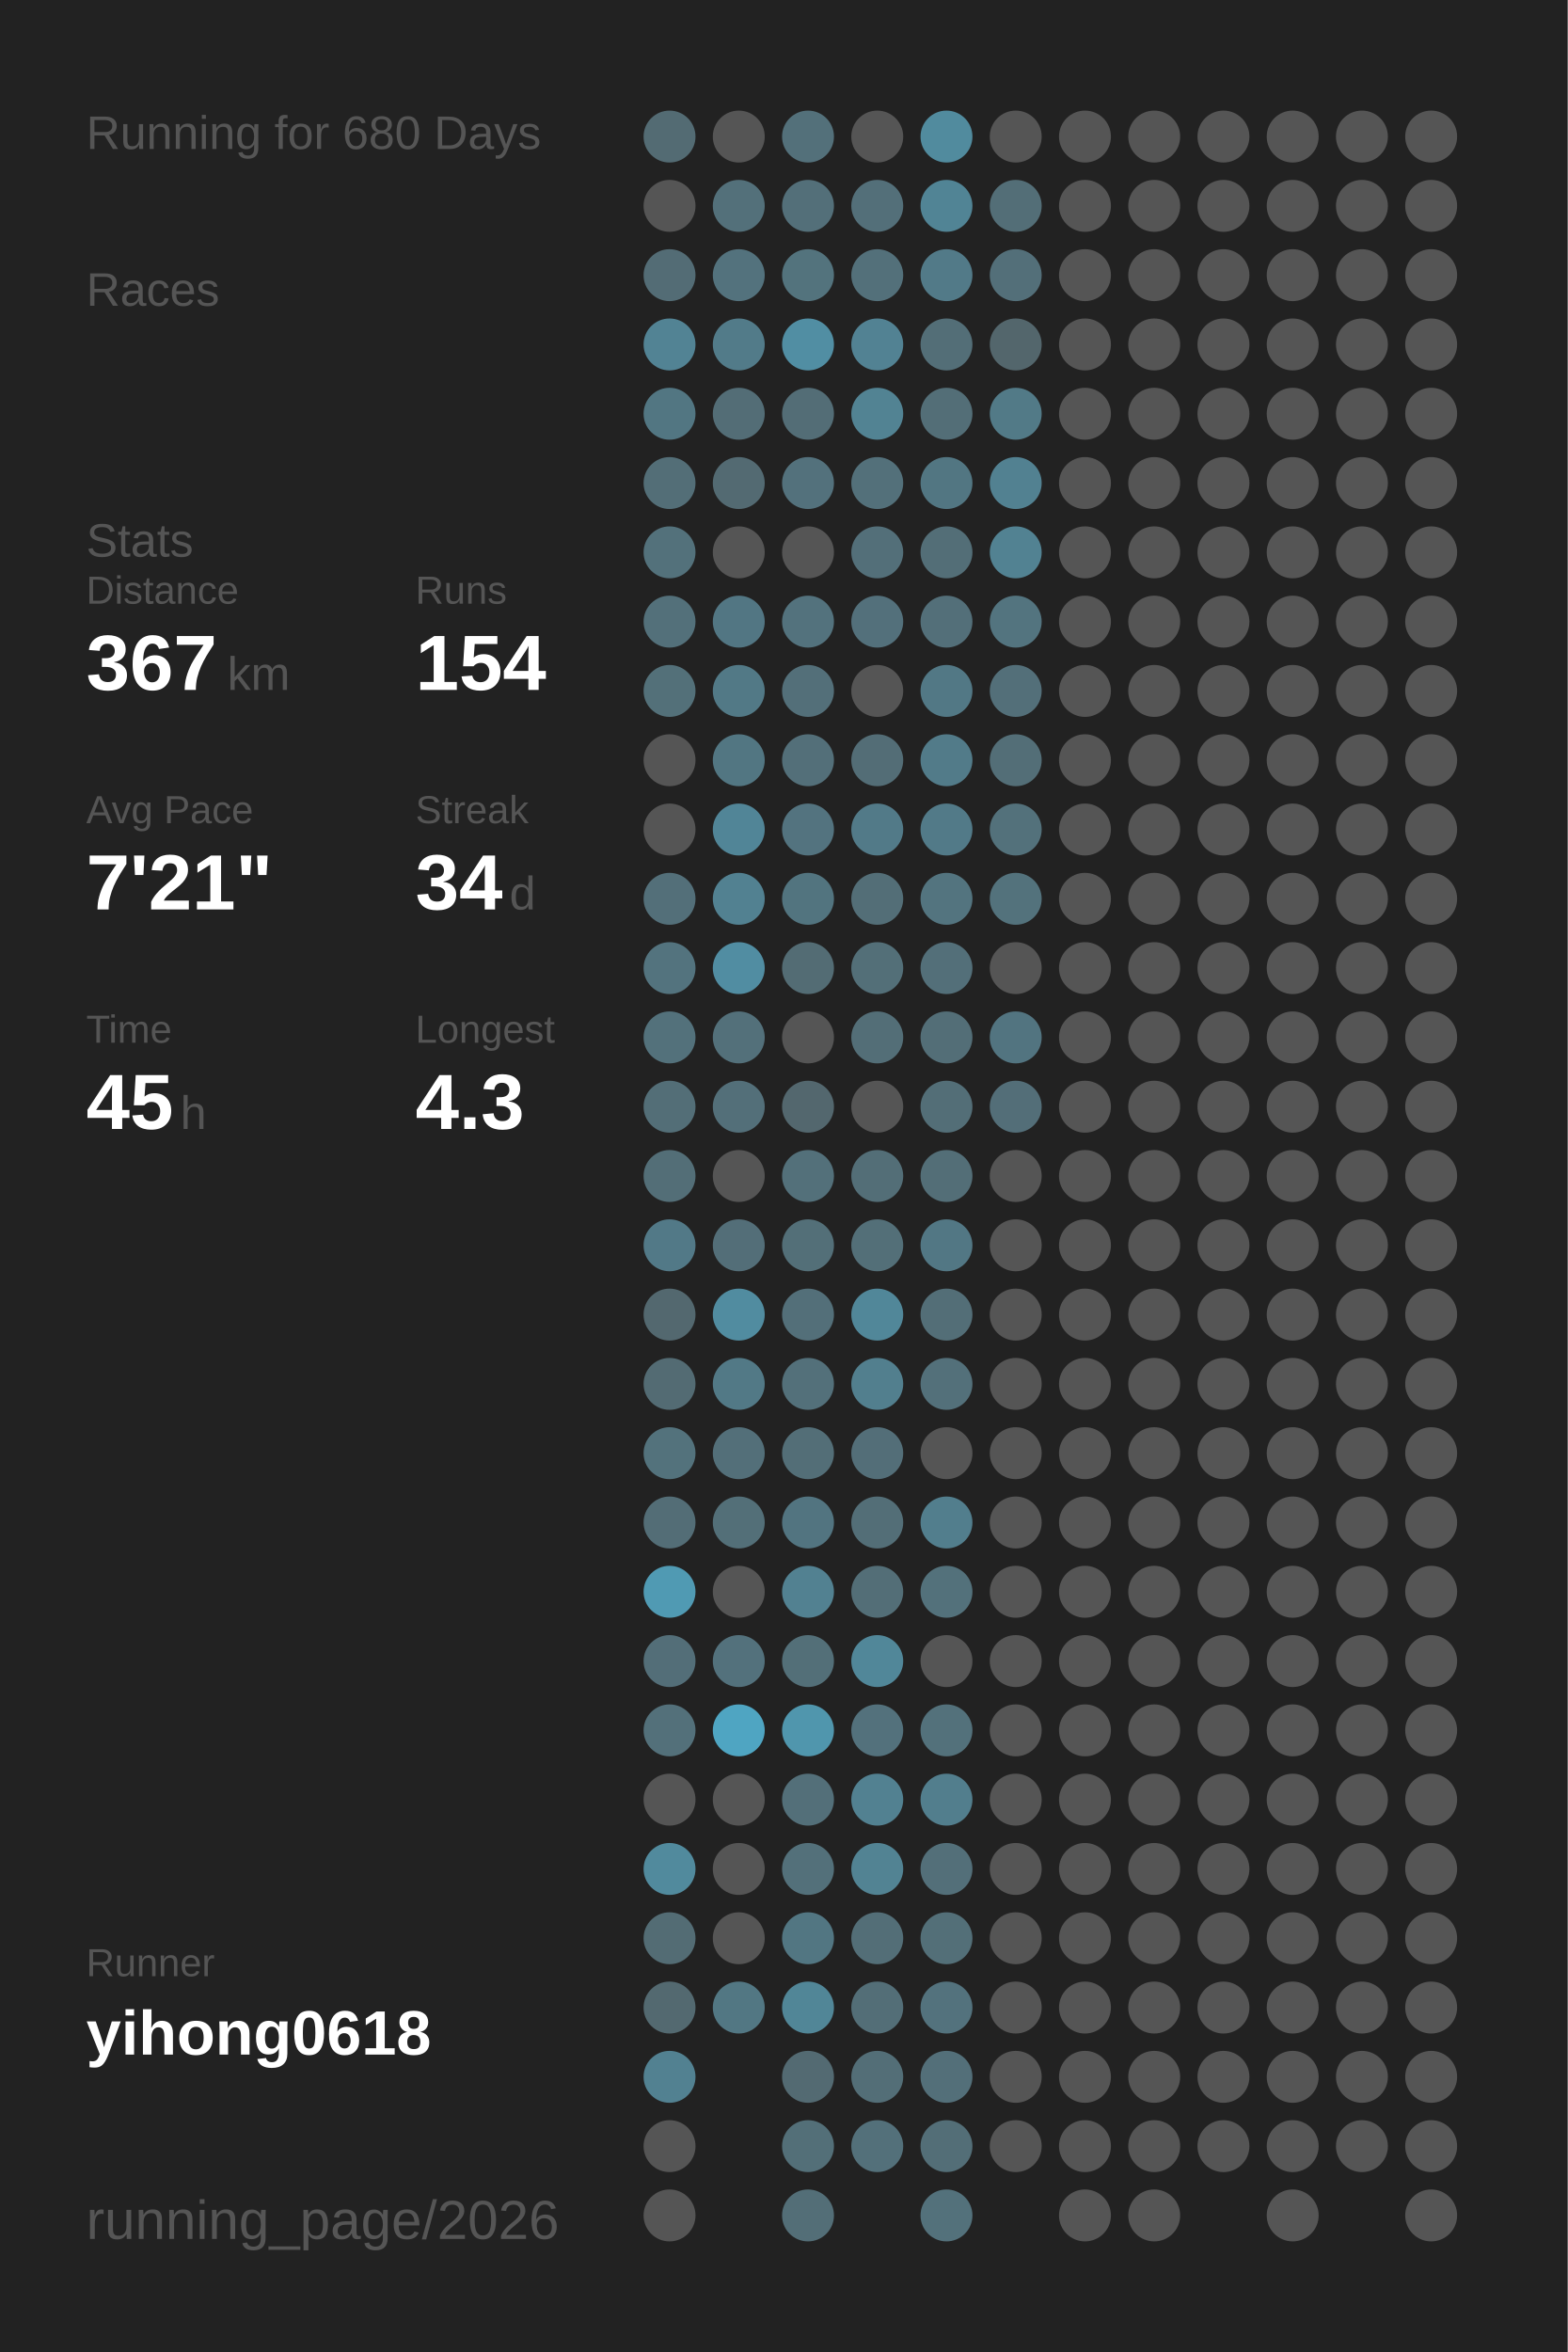
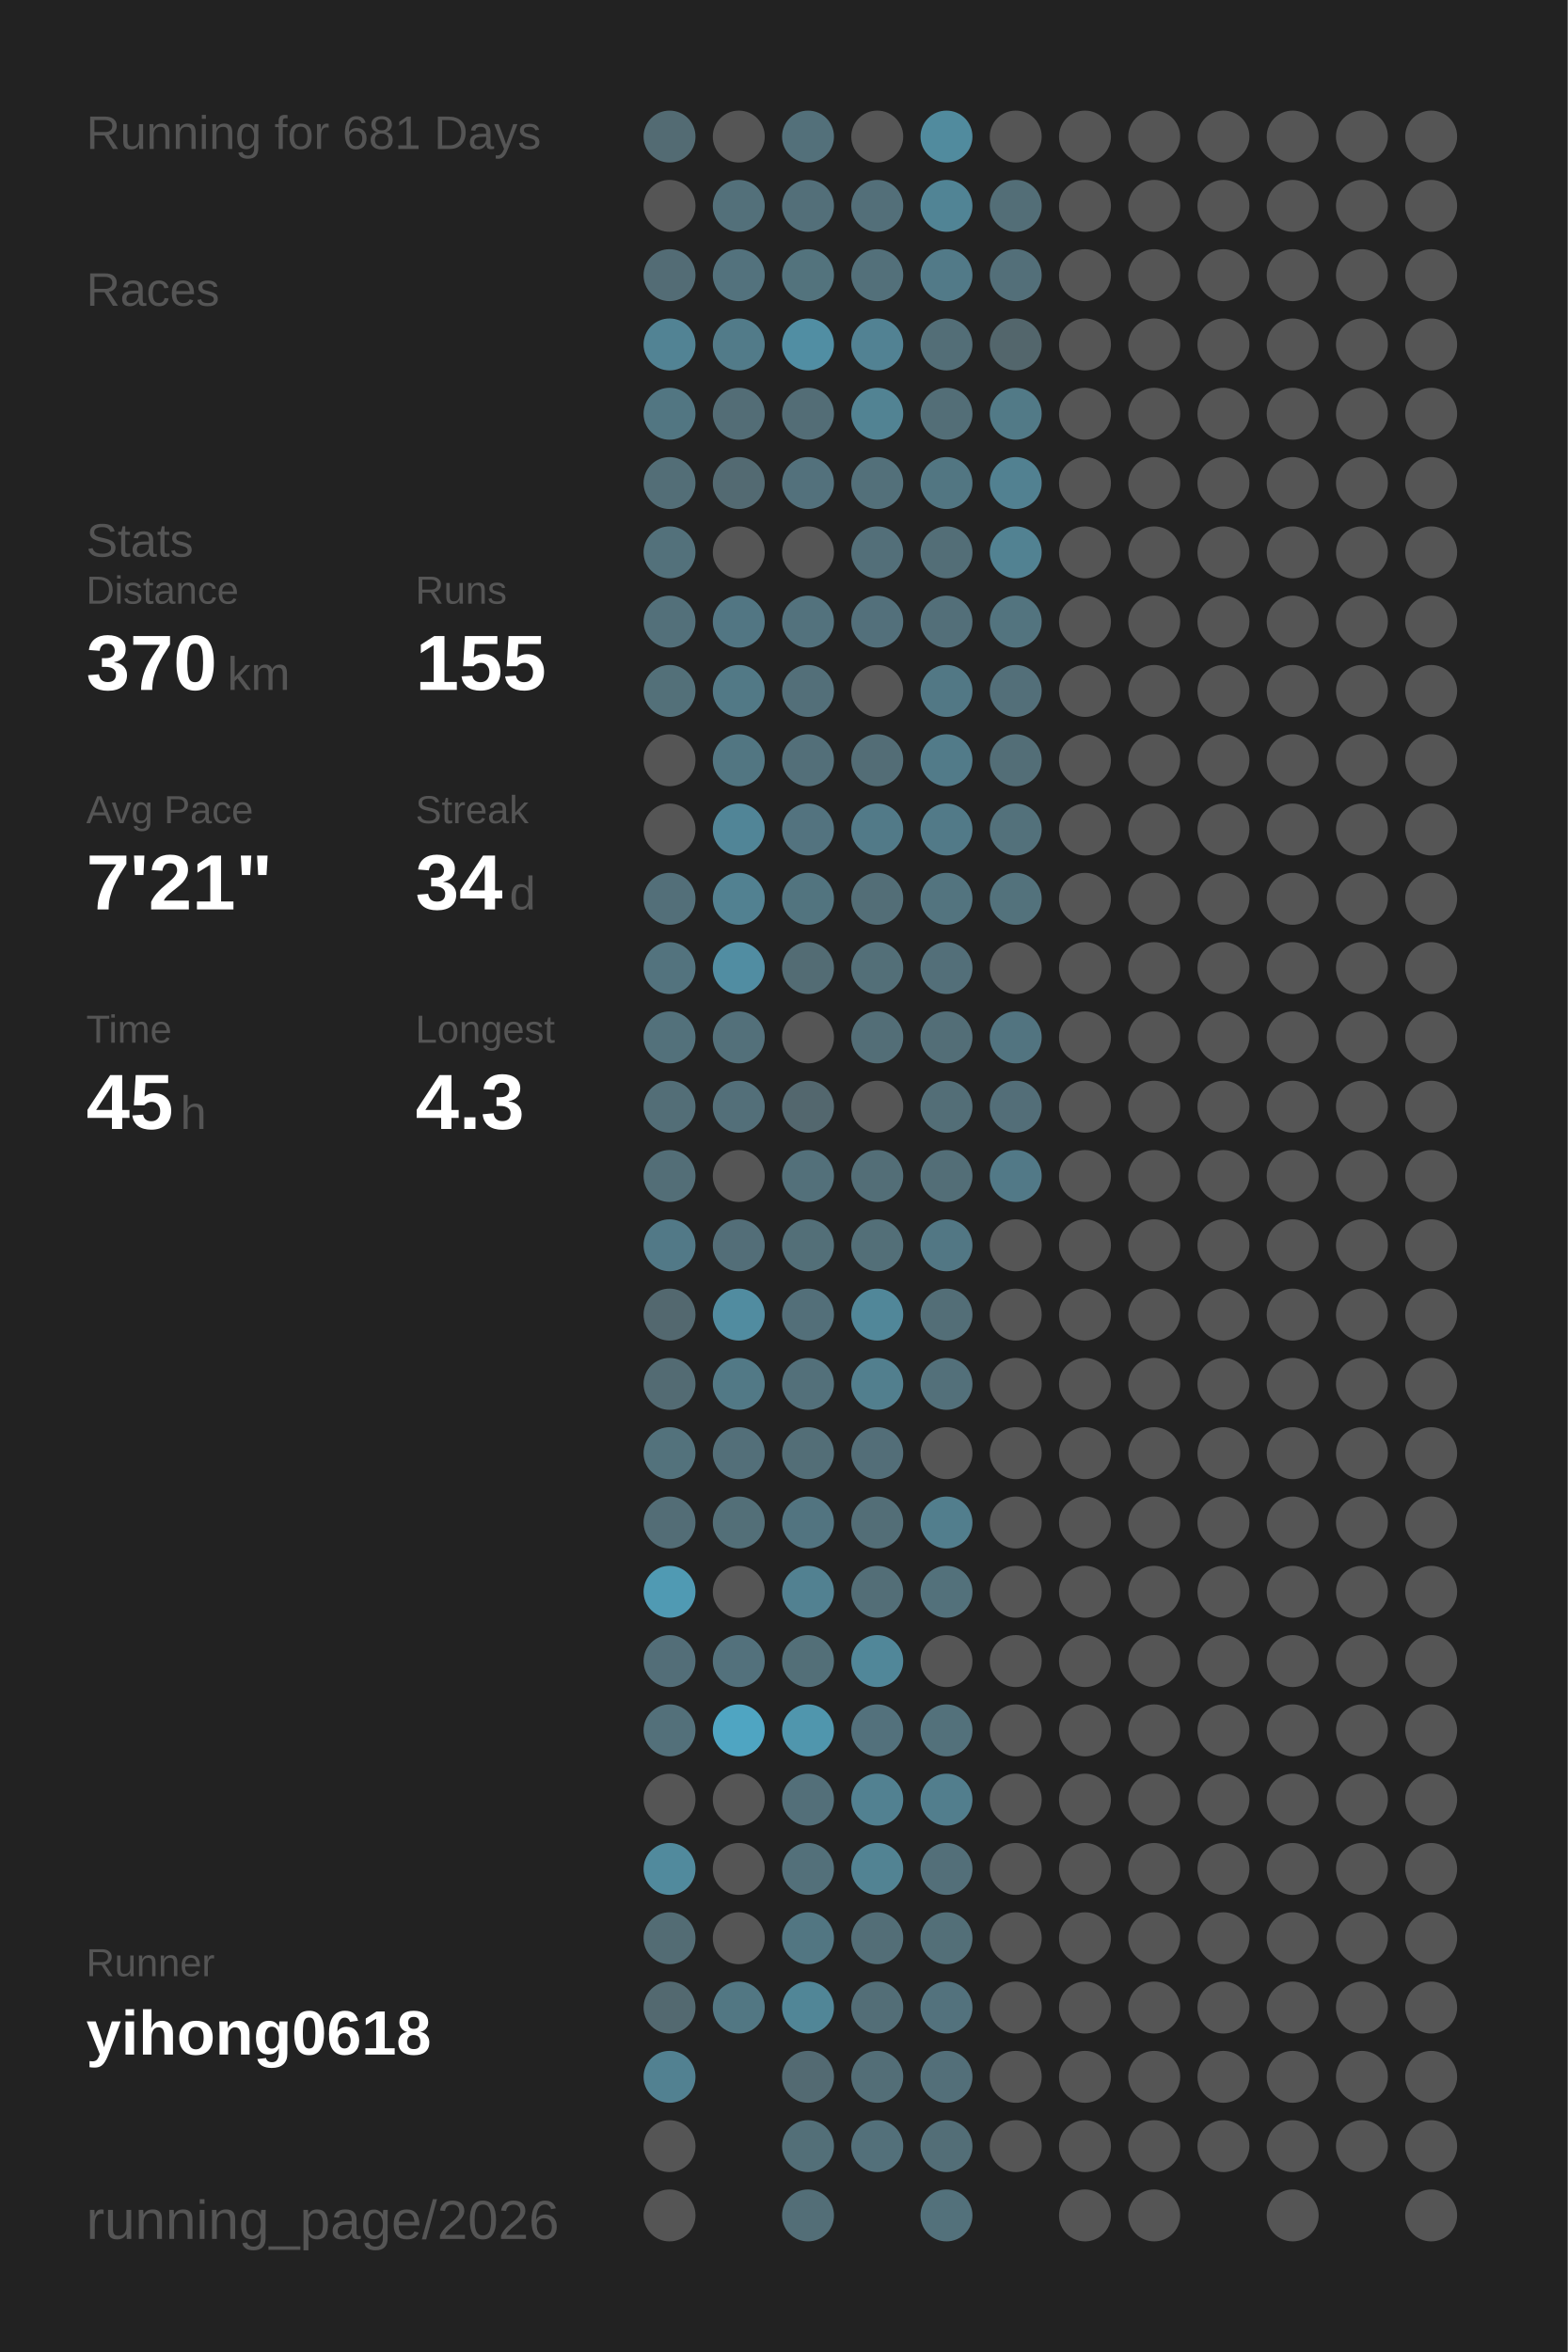
<svg xmlns="http://www.w3.org/2000/svg" baseProfile="full" height="300mm" version="1.1" viewBox="0,0,200,300" width="200mm">
  <defs />
  <rect fill="#222222" height="300" width="200" x="0" y="0" />
-   <text fill="#555555" style="font-size:6px; font-family:Arial;" x="11" y="19">Running for 680 Days</text>
+   <text fill="#555555" style="font-size:6px; font-family:Arial;" x="11" y="19">Running for 681 Days</text>
  <text fill="#555555" style="font-size:6px; font-family:Arial;" x="11" y="39">Races</text>
  <text fill="#555555" style="font-size:6px; font-family:Arial;" x="11" y="71">Stats</text>
  <text fill="#555555" style="font-size:5px; font-family:Arial;" x="11" y="77">Distance</text>
-   <text fill="#FFFFFF" style="font-size:10px; font-family:Arial; font-weight:bold;" x="11" y="88">367</text>
+   <text fill="#FFFFFF" style="font-size:10px; font-family:Arial; font-weight:bold;" x="11" y="88">370</text>
  <text fill="#555555" style="font-size:6px; font-family:Arial;" x="29" y="88">km</text>
  <text fill="#555555" style="font-size:5px; font-family:Arial;" x="53" y="77">Runs</text>
-   <text fill="#FFFFFF" style="font-size:10px; font-family:Arial; font-weight:bold;" x="53" y="88">154</text>
+   <text fill="#FFFFFF" style="font-size:10px; font-family:Arial; font-weight:bold;" x="53" y="88">155</text>
  <text fill="#555555" style="font-size:5px; font-family:Arial;" x="11" y="105">Avg Pace</text>
  <text fill="#FFFFFF" style="font-size:10px; font-family:Arial; font-weight:bold;" x="11" y="116">7'21"</text>
  <text fill="#555555" style="font-size:5px; font-family:Arial;" x="53" y="105">Streak</text>
  <text fill="#FFFFFF" style="font-size:10px; font-family:Arial; font-weight:bold;" x="53" y="116">34</text>
  <text fill="#555555" style="font-size:6px; font-family:Arial;" x="65" y="116">d</text>
  <text fill="#555555" style="font-size:5px; font-family:Arial;" x="11" y="133">Time</text>
  <text fill="#FFFFFF" style="font-size:10px; font-family:Arial; font-weight:bold;" x="11" y="144">45</text>
  <text fill="#555555" style="font-size:6px; font-family:Arial;" x="23" y="144">h</text>
  <text fill="#555555" style="font-size:5px; font-family:Arial;" x="53" y="133">Longest</text>
  <text fill="#FFFFFF" style="font-size:10px; font-family:Arial; font-weight:bold;" x="53" y="144">4.3</text>
  <text fill="#555555" style="font-size:5px; font-family:Arial;" x="11" y="252.065">Runner</text>
  <text fill="#FFFFFF" style="font-size:8px; font-family:Arial; font-weight:bold;" x="11" y="262.065">yihong0618</text>
  <text fill="#555555" style="font-size:7px; font-family:Arial;" x="11" y="285.581">running_page/2026</text>
  <circle cx="85.417" cy="17.419" fill="#536b73" r="3.312" />
  <circle cx="85.417" cy="26.258" fill="#555555" r="3.312" />
  <circle cx="85.417" cy="35.097" fill="#536c75" r="3.312" />
  <circle cx="85.417" cy="43.935" fill="#528394" r="3.312" />
  <circle cx="85.417" cy="52.774" fill="#527682" r="3.312" />
  <circle cx="85.417" cy="61.613" fill="#536e77" r="3.312" />
  <circle cx="85.417" cy="70.452" fill="#53717b" r="3.312" />
  <circle cx="85.417" cy="79.29" fill="#53707a" r="3.312" />
  <circle cx="85.417" cy="88.129" fill="#537079" r="3.312" />
  <circle cx="85.417" cy="96.968" fill="#555555" r="3.312" />
  <circle cx="85.417" cy="105.806" fill="#555555" r="3.312" />
  <circle cx="85.417" cy="114.645" fill="#536f79" r="3.312" />
  <circle cx="85.417" cy="123.484" fill="#53737e" r="3.312" />
  <circle cx="85.417" cy="132.323" fill="#53717b" r="3.312" />
  <circle cx="85.417" cy="141.161" fill="#536e77" r="3.312" />
  <circle cx="85.417" cy="150" fill="#536e77" r="3.312" />
  <circle cx="85.417" cy="158.839" fill="#527987" r="3.312" />
  <circle cx="85.417" cy="167.677" fill="#53686f" r="3.312" />
  <circle cx="85.417" cy="176.516" fill="#536b73" r="3.312" />
  <circle cx="85.417" cy="185.355" fill="#53727c" r="3.312" />
  <circle cx="85.417" cy="194.194" fill="#536d76" r="3.312" />
  <circle cx="85.417" cy="203.032" fill="#509ab3" r="3.312" />
  <circle cx="85.417" cy="211.871" fill="#536e78" r="3.312" />
  <circle cx="85.417" cy="220.71" fill="#53707a" r="3.312" />
  <circle cx="85.417" cy="229.548" fill="#555555" r="3.312" />
  <circle cx="85.417" cy="238.387" fill="#518a9d" r="3.312" />
  <circle cx="85.417" cy="247.226" fill="#536c74" r="3.312" />
  <circle cx="85.417" cy="256.065" fill="#536970" r="3.312" />
  <circle cx="85.417" cy="264.903" fill="#528191" r="3.312" />
  <circle cx="85.417" cy="273.742" fill="#555555" r="3.312" />
  <circle cx="85.417" cy="282.581" fill="#555555" r="3.312" />
  <circle cx="94.25" cy="17.419" fill="#555555" r="3.312" />
  <circle cx="94.25" cy="26.258" fill="#53707a" r="3.312" />
  <circle cx="94.25" cy="35.097" fill="#53727d" r="3.312" />
  <circle cx="94.25" cy="43.935" fill="#527b89" r="3.312" />
  <circle cx="94.25" cy="52.774" fill="#536d76" r="3.312" />
  <circle cx="94.25" cy="61.613" fill="#536a72" r="3.312" />
  <circle cx="94.25" cy="70.452" fill="#555555" r="3.312" />
  <circle cx="94.25" cy="79.29" fill="#527683" r="3.312" />
  <circle cx="94.25" cy="88.129" fill="#527986" r="3.312" />
  <circle cx="94.25" cy="96.968" fill="#527682" r="3.312" />
  <circle cx="94.25" cy="105.806" fill="#518597" r="3.312" />
  <circle cx="94.25" cy="114.645" fill="#528191" r="3.312" />
  <circle cx="94.25" cy="123.484" fill="#518da2" r="3.312" />
  <circle cx="94.25" cy="132.323" fill="#53707a" r="3.312" />
  <circle cx="94.25" cy="141.161" fill="#536f79" r="3.312" />
  <circle cx="94.25" cy="150" fill="#555555" r="3.312" />
  <circle cx="94.25" cy="158.839" fill="#536e78" r="3.312" />
  <circle cx="94.25" cy="167.677" fill="#518ca0" r="3.312" />
  <circle cx="94.25" cy="176.516" fill="#527986" r="3.312" />
  <circle cx="94.25" cy="185.355" fill="#536f79" r="3.312" />
  <circle cx="94.25" cy="194.194" fill="#536f78" r="3.312" />
  <circle cx="94.25" cy="203.032" fill="#555555" r="3.312" />
  <circle cx="94.25" cy="211.871" fill="#53717c" r="3.312" />
  <circle cx="94.25" cy="220.71" fill="#4fa5c2" r="3.312" />
  <circle cx="94.25" cy="229.548" fill="#555555" r="3.312" />
  <circle cx="94.25" cy="238.387" fill="#555555" r="3.312" />
  <circle cx="94.25" cy="247.226" fill="#555555" r="3.312" />
  <circle cx="94.25" cy="256.065" fill="#527783" r="3.312" />
  <circle cx="103.083" cy="17.419" fill="#53707a" r="3.312" />
  <circle cx="103.083" cy="26.258" fill="#536f79" r="3.312" />
  <circle cx="103.083" cy="35.097" fill="#53737d" r="3.312" />
  <circle cx="103.083" cy="43.935" fill="#518ea3" r="3.312" />
  <circle cx="103.083" cy="52.774" fill="#536d76" r="3.312" />
  <circle cx="103.083" cy="61.613" fill="#53717c" r="3.312" />
  <circle cx="103.083" cy="70.452" fill="#555555" r="3.312" />
  <circle cx="103.083" cy="79.29" fill="#53727d" r="3.312" />
  <circle cx="103.083" cy="88.129" fill="#536f79" r="3.312" />
  <circle cx="103.083" cy="96.968" fill="#536f79" r="3.312" />
  <circle cx="103.083" cy="105.806" fill="#53737f" r="3.312" />
  <circle cx="103.083" cy="114.645" fill="#52747f" r="3.312" />
  <circle cx="103.083" cy="123.484" fill="#536c74" r="3.312" />
  <circle cx="103.083" cy="132.323" fill="#555555" r="3.312" />
  <circle cx="103.083" cy="141.161" fill="#53676e" r="3.312" />
  <circle cx="103.083" cy="150" fill="#53707a" r="3.312" />
  <circle cx="103.083" cy="158.839" fill="#536f78" r="3.312" />
  <circle cx="103.083" cy="167.677" fill="#536f79" r="3.312" />
  <circle cx="103.083" cy="176.516" fill="#53707a" r="3.312" />
  <circle cx="103.083" cy="185.355" fill="#536e77" r="3.312" />
  <circle cx="103.083" cy="194.194" fill="#527480" r="3.312" />
  <circle cx="103.083" cy="203.032" fill="#528191" r="3.312" />
  <circle cx="103.083" cy="211.871" fill="#536f78" r="3.312" />
  <circle cx="103.083" cy="220.71" fill="#5096ad" r="3.312" />
  <circle cx="103.083" cy="229.548" fill="#536f79" r="3.312" />
  <circle cx="103.083" cy="238.387" fill="#53707a" r="3.312" />
  <circle cx="103.083" cy="247.226" fill="#527682" r="3.312" />
  <circle cx="103.083" cy="256.065" fill="#518697" r="3.312" />
  <circle cx="103.083" cy="264.903" fill="#536a72" r="3.312" />
  <circle cx="103.083" cy="273.742" fill="#536f78" r="3.312" />
  <circle cx="103.083" cy="282.581" fill="#536e77" r="3.312" />
  <circle cx="111.917" cy="17.419" fill="#555555" r="3.312" />
  <circle cx="111.917" cy="26.258" fill="#536f79" r="3.312" />
  <circle cx="111.917" cy="35.097" fill="#53707a" r="3.312" />
  <circle cx="111.917" cy="43.935" fill="#528293" r="3.312" />
  <circle cx="111.917" cy="52.774" fill="#528393" r="3.312" />
  <circle cx="111.917" cy="61.613" fill="#53707a" r="3.312" />
  <circle cx="111.917" cy="70.452" fill="#536f79" r="3.312" />
  <circle cx="111.917" cy="79.29" fill="#53707b" r="3.312" />
  <circle cx="111.917" cy="88.129" fill="#555555" r="3.312" />
  <circle cx="111.917" cy="96.968" fill="#536d76" r="3.312" />
  <circle cx="111.917" cy="105.806" fill="#527a88" r="3.312" />
  <circle cx="111.917" cy="114.645" fill="#536e77" r="3.312" />
  <circle cx="111.917" cy="123.484" fill="#536f78" r="3.312" />
  <circle cx="111.917" cy="132.323" fill="#536e77" r="3.312" />
  <circle cx="111.917" cy="141.161" fill="#555555" r="3.312" />
  <circle cx="111.917" cy="150" fill="#536e77" r="3.312" />
  <circle cx="111.917" cy="158.839" fill="#536f78" r="3.312" />
  <circle cx="111.917" cy="167.677" fill="#518799" r="3.312" />
  <circle cx="111.917" cy="176.516" fill="#527f8e" r="3.312" />
  <circle cx="111.917" cy="185.355" fill="#536e78" r="3.312" />
  <circle cx="111.917" cy="194.194" fill="#536e77" r="3.312" />
  <circle cx="111.917" cy="203.032" fill="#536e77" r="3.312" />
  <circle cx="111.917" cy="211.871" fill="#518799" r="3.312" />
  <circle cx="111.917" cy="220.71" fill="#53717c" r="3.312" />
  <circle cx="111.917" cy="229.548" fill="#528191" r="3.312" />
  <circle cx="111.917" cy="238.387" fill="#528393" r="3.312" />
  <circle cx="111.917" cy="247.226" fill="#536e77" r="3.312" />
  <circle cx="111.917" cy="256.065" fill="#536e77" r="3.312" />
  <circle cx="111.917" cy="264.903" fill="#536e77" r="3.312" />
  <circle cx="111.917" cy="273.742" fill="#53707a" r="3.312" />
  <circle cx="120.75" cy="17.419" fill="#518b9e" r="3.312" />
  <circle cx="120.75" cy="26.258" fill="#518495" r="3.312" />
  <circle cx="120.75" cy="35.097" fill="#527a88" r="3.312" />
  <circle cx="120.75" cy="43.935" fill="#536e77" r="3.312" />
  <circle cx="120.75" cy="52.774" fill="#536e77" r="3.312" />
  <circle cx="120.75" cy="61.613" fill="#527682" r="3.312" />
  <circle cx="120.75" cy="70.452" fill="#536e77" r="3.312" />
  <circle cx="120.75" cy="79.29" fill="#536f79" r="3.312" />
  <circle cx="120.75" cy="88.129" fill="#527885" r="3.312" />
  <circle cx="120.75" cy="96.968" fill="#527b89" r="3.312" />
  <circle cx="120.75" cy="105.806" fill="#527a88" r="3.312" />
  <circle cx="120.75" cy="114.645" fill="#53747f" r="3.312" />
  <circle cx="120.75" cy="123.484" fill="#536f79" r="3.312" />
  <circle cx="120.75" cy="132.323" fill="#536e77" r="3.312" />
  <circle cx="120.75" cy="141.161" fill="#536e77" r="3.312" />
  <circle cx="120.75" cy="150" fill="#536e77" r="3.312" />
  <circle cx="120.75" cy="158.839" fill="#527784" r="3.312" />
  <circle cx="120.75" cy="167.677" fill="#536e77" r="3.312" />
  <circle cx="120.75" cy="176.516" fill="#53707a" r="3.312" />
  <circle cx="120.75" cy="185.355" fill="#555555" r="3.312" />
  <circle cx="120.75" cy="194.194" fill="#527e8d" r="3.312" />
  <circle cx="120.75" cy="203.032" fill="#53717b" r="3.312" />
  <circle cx="120.75" cy="211.871" fill="#555555" r="3.312" />
  <circle cx="120.75" cy="220.71" fill="#53717b" r="3.312" />
  <circle cx="120.75" cy="229.548" fill="#527e8d" r="3.312" />
  <circle cx="120.75" cy="238.387" fill="#536f79" r="3.312" />
  <circle cx="120.75" cy="247.226" fill="#536f78" r="3.312" />
  <circle cx="120.75" cy="256.065" fill="#53727d" r="3.312" />
  <circle cx="120.75" cy="264.903" fill="#536f79" r="3.312" />
  <circle cx="120.75" cy="273.742" fill="#536e77" r="3.312" />
  <circle cx="120.75" cy="282.581" fill="#53717b" r="3.312" />
  <circle cx="129.583" cy="17.419" fill="#555555" r="3.312" />
  <circle cx="129.583" cy="26.258" fill="#536e77" r="3.312" />
  <circle cx="129.583" cy="35.097" fill="#536f79" r="3.312" />
  <circle cx="129.583" cy="43.935" fill="#53666c" r="3.312" />
  <circle cx="129.583" cy="52.774" fill="#527a87" r="3.312" />
  <circle cx="129.583" cy="61.613" fill="#528191" r="3.312" />
  <circle cx="129.583" cy="70.452" fill="#528292" r="3.312" />
  <circle cx="129.583" cy="79.29" fill="#53747f" r="3.312" />
  <circle cx="129.583" cy="88.129" fill="#536f79" r="3.312" />
  <circle cx="129.583" cy="96.968" fill="#536e77" r="3.312" />
  <circle cx="129.583" cy="105.806" fill="#53717b" r="3.312" />
  <circle cx="129.583" cy="114.645" fill="#53727c" r="3.312" />
  <circle cx="129.583" cy="123.484" fill="#555555" r="3.312" />
  <circle cx="129.583" cy="132.323" fill="#527480" r="3.312" />
  <circle cx="129.583" cy="141.161" fill="#536e78" r="3.312" />
-   <circle cx="129.583" cy="150" fill="#555555" r="3.312" />
+   <circle cx="129.583" cy="150" fill="#527987" r="3.312" />
  <circle cx="129.583" cy="158.839" fill="#555555" r="3.312" />
  <circle cx="129.583" cy="167.677" fill="#555555" r="3.312" />
  <circle cx="129.583" cy="176.516" fill="#555555" r="3.312" />
  <circle cx="129.583" cy="185.355" fill="#555555" r="3.312" />
  <circle cx="129.583" cy="194.194" fill="#555555" r="3.312" />
  <circle cx="129.583" cy="203.032" fill="#555555" r="3.312" />
  <circle cx="129.583" cy="211.871" fill="#555555" r="3.312" />
  <circle cx="129.583" cy="220.71" fill="#555555" r="3.312" />
  <circle cx="129.583" cy="229.548" fill="#555555" r="3.312" />
  <circle cx="129.583" cy="238.387" fill="#555555" r="3.312" />
  <circle cx="129.583" cy="247.226" fill="#555555" r="3.312" />
  <circle cx="129.583" cy="256.065" fill="#555555" r="3.312" />
  <circle cx="129.583" cy="264.903" fill="#555555" r="3.312" />
  <circle cx="129.583" cy="273.742" fill="#555555" r="3.312" />
  <circle cx="138.417" cy="17.419" fill="#555555" r="3.312" />
  <circle cx="138.417" cy="26.258" fill="#555555" r="3.312" />
  <circle cx="138.417" cy="35.097" fill="#555555" r="3.312" />
  <circle cx="138.417" cy="43.935" fill="#555555" r="3.312" />
  <circle cx="138.417" cy="52.774" fill="#555555" r="3.312" />
  <circle cx="138.417" cy="61.613" fill="#555555" r="3.312" />
  <circle cx="138.417" cy="70.452" fill="#555555" r="3.312" />
  <circle cx="138.417" cy="79.29" fill="#555555" r="3.312" />
  <circle cx="138.417" cy="88.129" fill="#555555" r="3.312" />
  <circle cx="138.417" cy="96.968" fill="#555555" r="3.312" />
  <circle cx="138.417" cy="105.806" fill="#555555" r="3.312" />
  <circle cx="138.417" cy="114.645" fill="#555555" r="3.312" />
  <circle cx="138.417" cy="123.484" fill="#555555" r="3.312" />
  <circle cx="138.417" cy="132.323" fill="#555555" r="3.312" />
  <circle cx="138.417" cy="141.161" fill="#555555" r="3.312" />
  <circle cx="138.417" cy="150" fill="#555555" r="3.312" />
  <circle cx="138.417" cy="158.839" fill="#555555" r="3.312" />
  <circle cx="138.417" cy="167.677" fill="#555555" r="3.312" />
  <circle cx="138.417" cy="176.516" fill="#555555" r="3.312" />
  <circle cx="138.417" cy="185.355" fill="#555555" r="3.312" />
  <circle cx="138.417" cy="194.194" fill="#555555" r="3.312" />
  <circle cx="138.417" cy="203.032" fill="#555555" r="3.312" />
  <circle cx="138.417" cy="211.871" fill="#555555" r="3.312" />
  <circle cx="138.417" cy="220.71" fill="#555555" r="3.312" />
  <circle cx="138.417" cy="229.548" fill="#555555" r="3.312" />
  <circle cx="138.417" cy="238.387" fill="#555555" r="3.312" />
  <circle cx="138.417" cy="247.226" fill="#555555" r="3.312" />
  <circle cx="138.417" cy="256.065" fill="#555555" r="3.312" />
  <circle cx="138.417" cy="264.903" fill="#555555" r="3.312" />
  <circle cx="138.417" cy="273.742" fill="#555555" r="3.312" />
  <circle cx="138.417" cy="282.581" fill="#555555" r="3.312" />
  <circle cx="147.25" cy="17.419" fill="#555555" r="3.312" />
  <circle cx="147.25" cy="26.258" fill="#555555" r="3.312" />
  <circle cx="147.25" cy="35.097" fill="#555555" r="3.312" />
  <circle cx="147.25" cy="43.935" fill="#555555" r="3.312" />
  <circle cx="147.25" cy="52.774" fill="#555555" r="3.312" />
  <circle cx="147.25" cy="61.613" fill="#555555" r="3.312" />
  <circle cx="147.25" cy="70.452" fill="#555555" r="3.312" />
  <circle cx="147.25" cy="79.29" fill="#555555" r="3.312" />
  <circle cx="147.25" cy="88.129" fill="#555555" r="3.312" />
  <circle cx="147.25" cy="96.968" fill="#555555" r="3.312" />
  <circle cx="147.25" cy="105.806" fill="#555555" r="3.312" />
  <circle cx="147.25" cy="114.645" fill="#555555" r="3.312" />
  <circle cx="147.25" cy="123.484" fill="#555555" r="3.312" />
  <circle cx="147.25" cy="132.323" fill="#555555" r="3.312" />
  <circle cx="147.25" cy="141.161" fill="#555555" r="3.312" />
  <circle cx="147.25" cy="150" fill="#555555" r="3.312" />
  <circle cx="147.25" cy="158.839" fill="#555555" r="3.312" />
  <circle cx="147.25" cy="167.677" fill="#555555" r="3.312" />
  <circle cx="147.25" cy="176.516" fill="#555555" r="3.312" />
  <circle cx="147.25" cy="185.355" fill="#555555" r="3.312" />
  <circle cx="147.25" cy="194.194" fill="#555555" r="3.312" />
  <circle cx="147.25" cy="203.032" fill="#555555" r="3.312" />
  <circle cx="147.25" cy="211.871" fill="#555555" r="3.312" />
  <circle cx="147.25" cy="220.71" fill="#555555" r="3.312" />
  <circle cx="147.25" cy="229.548" fill="#555555" r="3.312" />
  <circle cx="147.25" cy="238.387" fill="#555555" r="3.312" />
  <circle cx="147.25" cy="247.226" fill="#555555" r="3.312" />
  <circle cx="147.25" cy="256.065" fill="#555555" r="3.312" />
  <circle cx="147.25" cy="264.903" fill="#555555" r="3.312" />
  <circle cx="147.25" cy="273.742" fill="#555555" r="3.312" />
  <circle cx="147.25" cy="282.581" fill="#555555" r="3.312" />
  <circle cx="156.083" cy="17.419" fill="#555555" r="3.312" />
  <circle cx="156.083" cy="26.258" fill="#555555" r="3.312" />
  <circle cx="156.083" cy="35.097" fill="#555555" r="3.312" />
  <circle cx="156.083" cy="43.935" fill="#555555" r="3.312" />
  <circle cx="156.083" cy="52.774" fill="#555555" r="3.312" />
  <circle cx="156.083" cy="61.613" fill="#555555" r="3.312" />
  <circle cx="156.083" cy="70.452" fill="#555555" r="3.312" />
  <circle cx="156.083" cy="79.29" fill="#555555" r="3.312" />
  <circle cx="156.083" cy="88.129" fill="#555555" r="3.312" />
  <circle cx="156.083" cy="96.968" fill="#555555" r="3.312" />
  <circle cx="156.083" cy="105.806" fill="#555555" r="3.312" />
  <circle cx="156.083" cy="114.645" fill="#555555" r="3.312" />
  <circle cx="156.083" cy="123.484" fill="#555555" r="3.312" />
  <circle cx="156.083" cy="132.323" fill="#555555" r="3.312" />
  <circle cx="156.083" cy="141.161" fill="#555555" r="3.312" />
  <circle cx="156.083" cy="150" fill="#555555" r="3.312" />
  <circle cx="156.083" cy="158.839" fill="#555555" r="3.312" />
  <circle cx="156.083" cy="167.677" fill="#555555" r="3.312" />
  <circle cx="156.083" cy="176.516" fill="#555555" r="3.312" />
  <circle cx="156.083" cy="185.355" fill="#555555" r="3.312" />
  <circle cx="156.083" cy="194.194" fill="#555555" r="3.312" />
  <circle cx="156.083" cy="203.032" fill="#555555" r="3.312" />
  <circle cx="156.083" cy="211.871" fill="#555555" r="3.312" />
  <circle cx="156.083" cy="220.71" fill="#555555" r="3.312" />
  <circle cx="156.083" cy="229.548" fill="#555555" r="3.312" />
  <circle cx="156.083" cy="238.387" fill="#555555" r="3.312" />
  <circle cx="156.083" cy="247.226" fill="#555555" r="3.312" />
  <circle cx="156.083" cy="256.065" fill="#555555" r="3.312" />
  <circle cx="156.083" cy="264.903" fill="#555555" r="3.312" />
  <circle cx="156.083" cy="273.742" fill="#555555" r="3.312" />
  <circle cx="164.917" cy="17.419" fill="#555555" r="3.312" />
  <circle cx="164.917" cy="26.258" fill="#555555" r="3.312" />
  <circle cx="164.917" cy="35.097" fill="#555555" r="3.312" />
  <circle cx="164.917" cy="43.935" fill="#555555" r="3.312" />
  <circle cx="164.917" cy="52.774" fill="#555555" r="3.312" />
  <circle cx="164.917" cy="61.613" fill="#555555" r="3.312" />
  <circle cx="164.917" cy="70.452" fill="#555555" r="3.312" />
  <circle cx="164.917" cy="79.29" fill="#555555" r="3.312" />
  <circle cx="164.917" cy="88.129" fill="#555555" r="3.312" />
  <circle cx="164.917" cy="96.968" fill="#555555" r="3.312" />
  <circle cx="164.917" cy="105.806" fill="#555555" r="3.312" />
  <circle cx="164.917" cy="114.645" fill="#555555" r="3.312" />
  <circle cx="164.917" cy="123.484" fill="#555555" r="3.312" />
  <circle cx="164.917" cy="132.323" fill="#555555" r="3.312" />
  <circle cx="164.917" cy="141.161" fill="#555555" r="3.312" />
  <circle cx="164.917" cy="150" fill="#555555" r="3.312" />
  <circle cx="164.917" cy="158.839" fill="#555555" r="3.312" />
  <circle cx="164.917" cy="167.677" fill="#555555" r="3.312" />
  <circle cx="164.917" cy="176.516" fill="#555555" r="3.312" />
  <circle cx="164.917" cy="185.355" fill="#555555" r="3.312" />
  <circle cx="164.917" cy="194.194" fill="#555555" r="3.312" />
  <circle cx="164.917" cy="203.032" fill="#555555" r="3.312" />
  <circle cx="164.917" cy="211.871" fill="#555555" r="3.312" />
  <circle cx="164.917" cy="220.71" fill="#555555" r="3.312" />
  <circle cx="164.917" cy="229.548" fill="#555555" r="3.312" />
  <circle cx="164.917" cy="238.387" fill="#555555" r="3.312" />
  <circle cx="164.917" cy="247.226" fill="#555555" r="3.312" />
  <circle cx="164.917" cy="256.065" fill="#555555" r="3.312" />
  <circle cx="164.917" cy="264.903" fill="#555555" r="3.312" />
  <circle cx="164.917" cy="273.742" fill="#555555" r="3.312" />
  <circle cx="164.917" cy="282.581" fill="#555555" r="3.312" />
  <circle cx="173.75" cy="17.419" fill="#555555" r="3.312" />
  <circle cx="173.75" cy="26.258" fill="#555555" r="3.312" />
  <circle cx="173.75" cy="35.097" fill="#555555" r="3.312" />
  <circle cx="173.75" cy="43.935" fill="#555555" r="3.312" />
  <circle cx="173.75" cy="52.774" fill="#555555" r="3.312" />
  <circle cx="173.75" cy="61.613" fill="#555555" r="3.312" />
  <circle cx="173.75" cy="70.452" fill="#555555" r="3.312" />
  <circle cx="173.75" cy="79.29" fill="#555555" r="3.312" />
  <circle cx="173.75" cy="88.129" fill="#555555" r="3.312" />
  <circle cx="173.75" cy="96.968" fill="#555555" r="3.312" />
  <circle cx="173.75" cy="105.806" fill="#555555" r="3.312" />
  <circle cx="173.75" cy="114.645" fill="#555555" r="3.312" />
  <circle cx="173.75" cy="123.484" fill="#555555" r="3.312" />
  <circle cx="173.75" cy="132.323" fill="#555555" r="3.312" />
  <circle cx="173.75" cy="141.161" fill="#555555" r="3.312" />
  <circle cx="173.75" cy="150" fill="#555555" r="3.312" />
  <circle cx="173.75" cy="158.839" fill="#555555" r="3.312" />
  <circle cx="173.75" cy="167.677" fill="#555555" r="3.312" />
  <circle cx="173.75" cy="176.516" fill="#555555" r="3.312" />
  <circle cx="173.75" cy="185.355" fill="#555555" r="3.312" />
  <circle cx="173.75" cy="194.194" fill="#555555" r="3.312" />
  <circle cx="173.75" cy="203.032" fill="#555555" r="3.312" />
  <circle cx="173.75" cy="211.871" fill="#555555" r="3.312" />
  <circle cx="173.75" cy="220.71" fill="#555555" r="3.312" />
  <circle cx="173.75" cy="229.548" fill="#555555" r="3.312" />
  <circle cx="173.75" cy="238.387" fill="#555555" r="3.312" />
  <circle cx="173.75" cy="247.226" fill="#555555" r="3.312" />
  <circle cx="173.75" cy="256.065" fill="#555555" r="3.312" />
  <circle cx="173.75" cy="264.903" fill="#555555" r="3.312" />
  <circle cx="173.75" cy="273.742" fill="#555555" r="3.312" />
  <circle cx="182.583" cy="17.419" fill="#555555" r="3.312" />
  <circle cx="182.583" cy="26.258" fill="#555555" r="3.312" />
  <circle cx="182.583" cy="35.097" fill="#555555" r="3.312" />
  <circle cx="182.583" cy="43.935" fill="#555555" r="3.312" />
  <circle cx="182.583" cy="52.774" fill="#555555" r="3.312" />
  <circle cx="182.583" cy="61.613" fill="#555555" r="3.312" />
  <circle cx="182.583" cy="70.452" fill="#555555" r="3.312" />
  <circle cx="182.583" cy="79.29" fill="#555555" r="3.312" />
  <circle cx="182.583" cy="88.129" fill="#555555" r="3.312" />
  <circle cx="182.583" cy="96.968" fill="#555555" r="3.312" />
  <circle cx="182.583" cy="105.806" fill="#555555" r="3.312" />
  <circle cx="182.583" cy="114.645" fill="#555555" r="3.312" />
  <circle cx="182.583" cy="123.484" fill="#555555" r="3.312" />
  <circle cx="182.583" cy="132.323" fill="#555555" r="3.312" />
  <circle cx="182.583" cy="141.161" fill="#555555" r="3.312" />
  <circle cx="182.583" cy="150" fill="#555555" r="3.312" />
  <circle cx="182.583" cy="158.839" fill="#555555" r="3.312" />
  <circle cx="182.583" cy="167.677" fill="#555555" r="3.312" />
  <circle cx="182.583" cy="176.516" fill="#555555" r="3.312" />
  <circle cx="182.583" cy="185.355" fill="#555555" r="3.312" />
  <circle cx="182.583" cy="194.194" fill="#555555" r="3.312" />
  <circle cx="182.583" cy="203.032" fill="#555555" r="3.312" />
  <circle cx="182.583" cy="211.871" fill="#555555" r="3.312" />
  <circle cx="182.583" cy="220.71" fill="#555555" r="3.312" />
  <circle cx="182.583" cy="229.548" fill="#555555" r="3.312" />
  <circle cx="182.583" cy="238.387" fill="#555555" r="3.312" />
  <circle cx="182.583" cy="247.226" fill="#555555" r="3.312" />
  <circle cx="182.583" cy="256.065" fill="#555555" r="3.312" />
  <circle cx="182.583" cy="264.903" fill="#555555" r="3.312" />
  <circle cx="182.583" cy="273.742" fill="#555555" r="3.312" />
  <circle cx="182.583" cy="282.581" fill="#555555" r="3.312" />
</svg>
